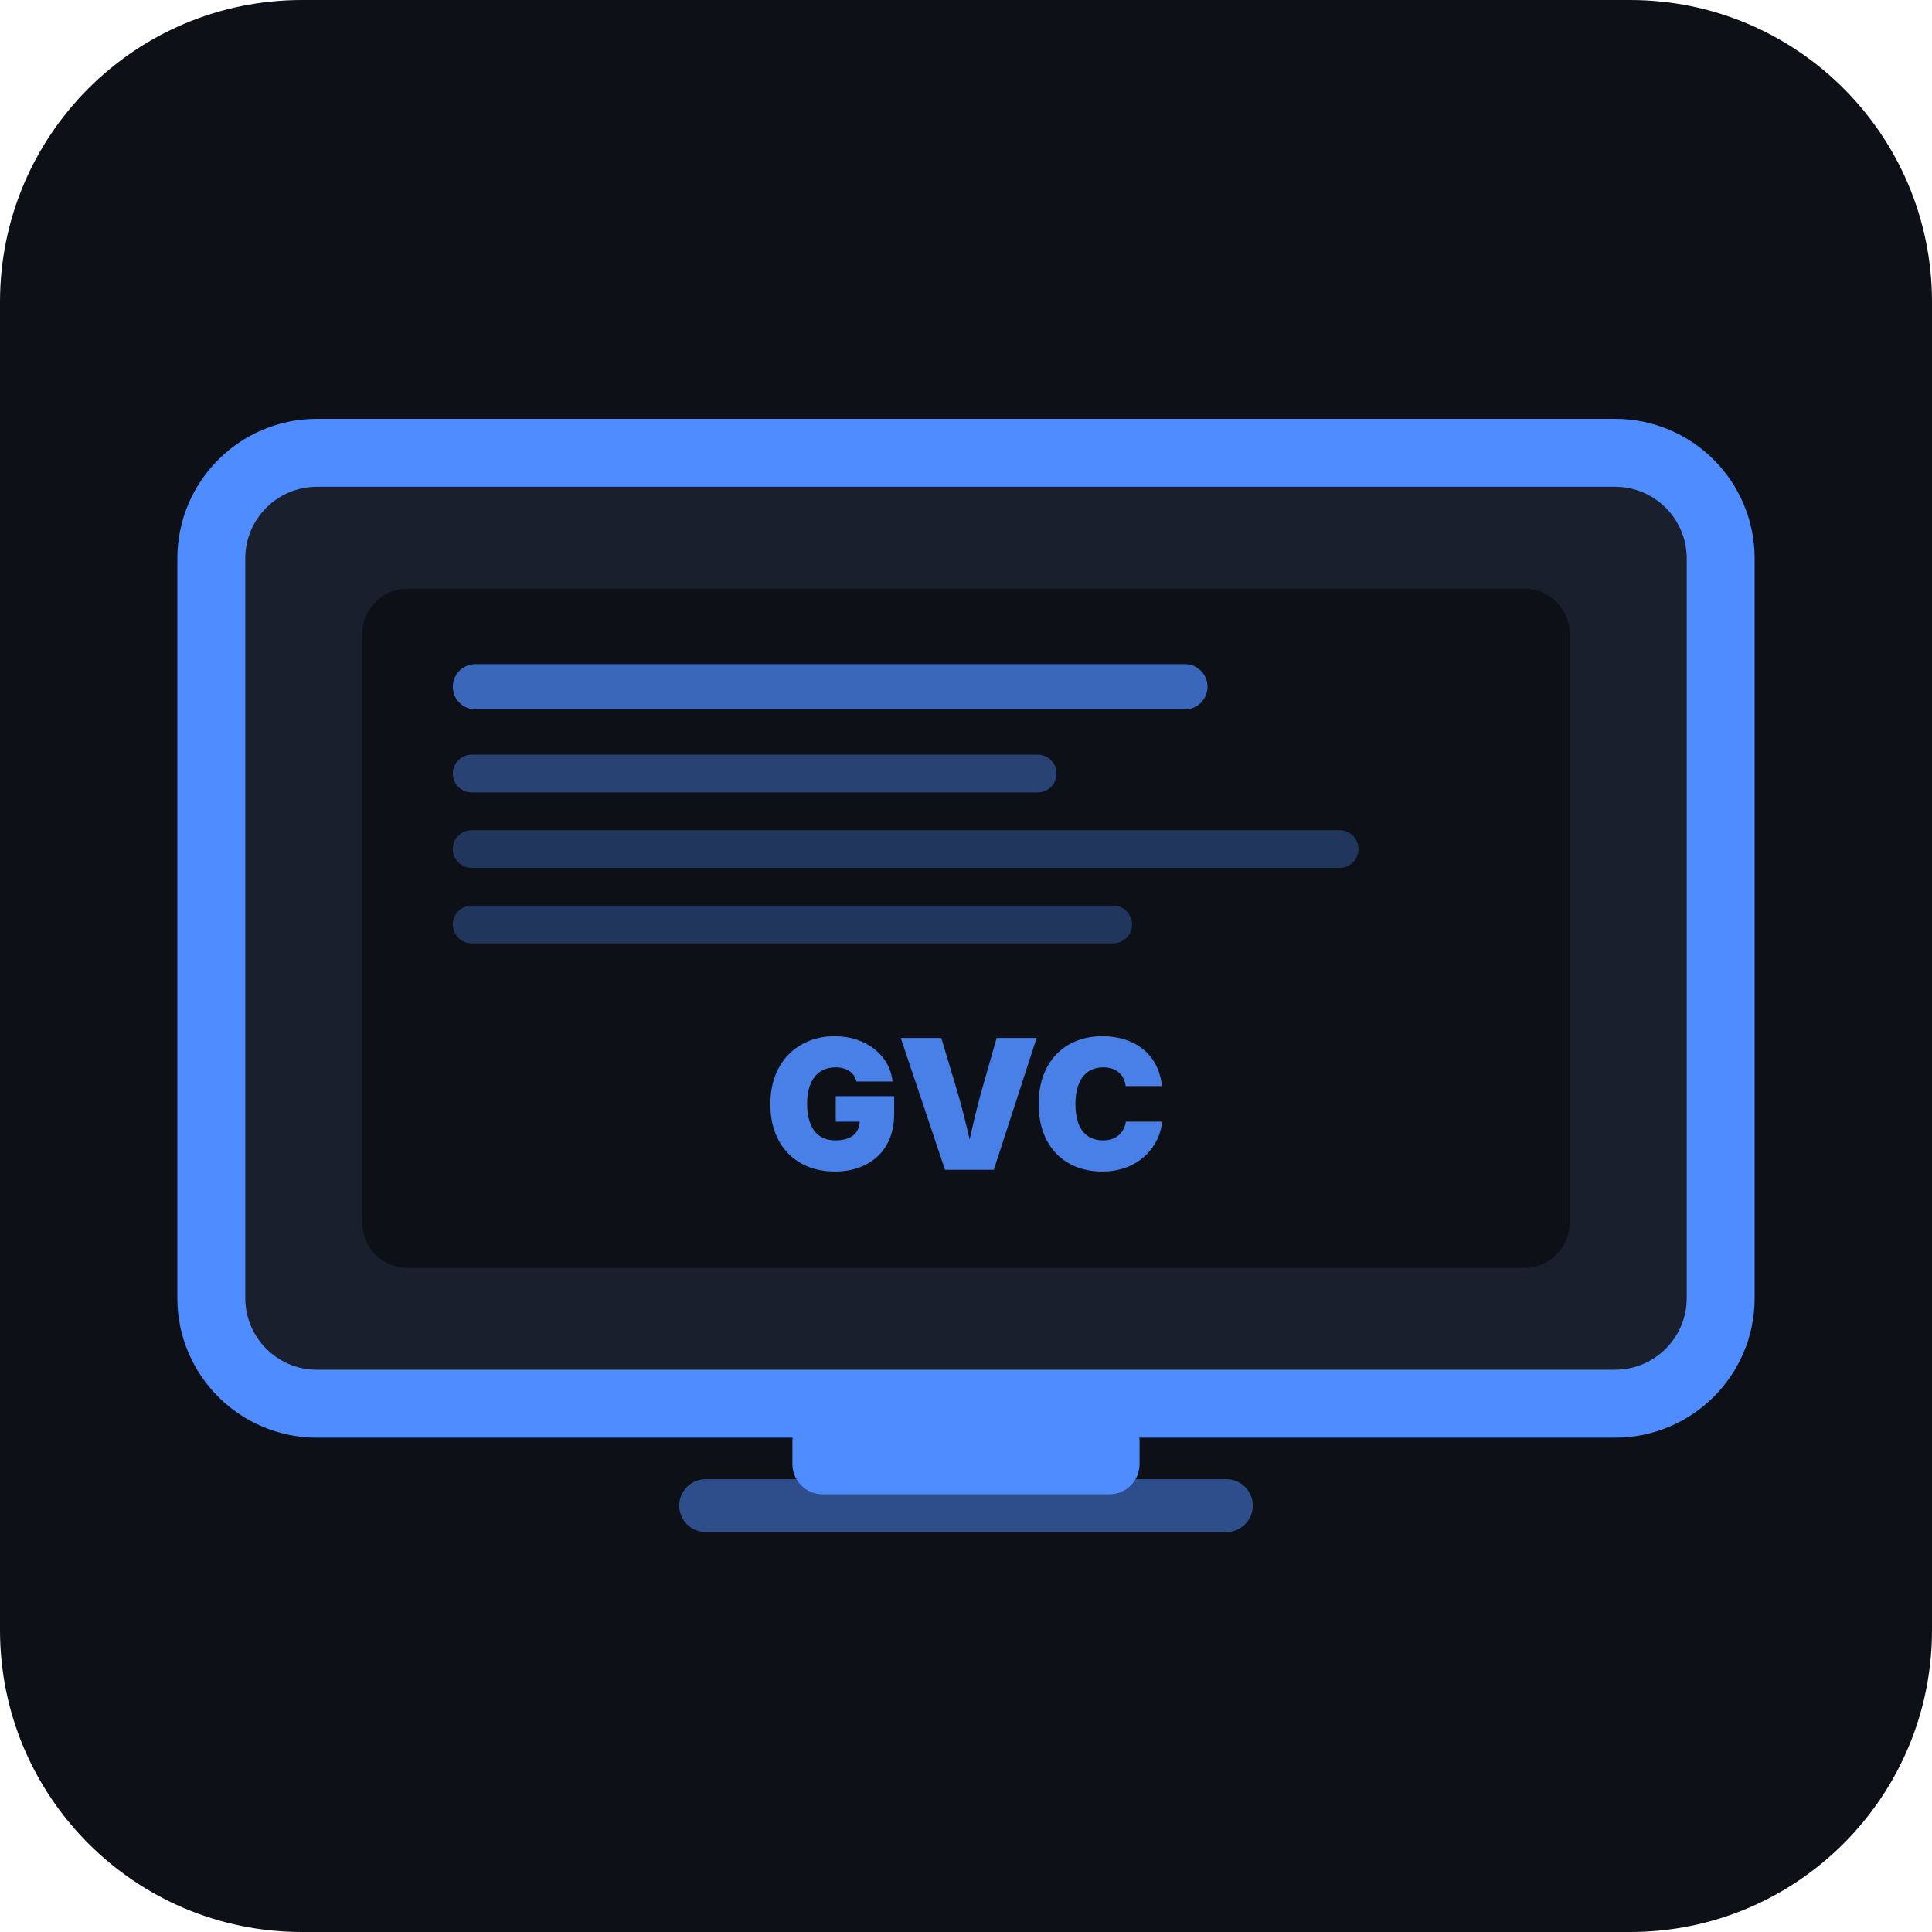
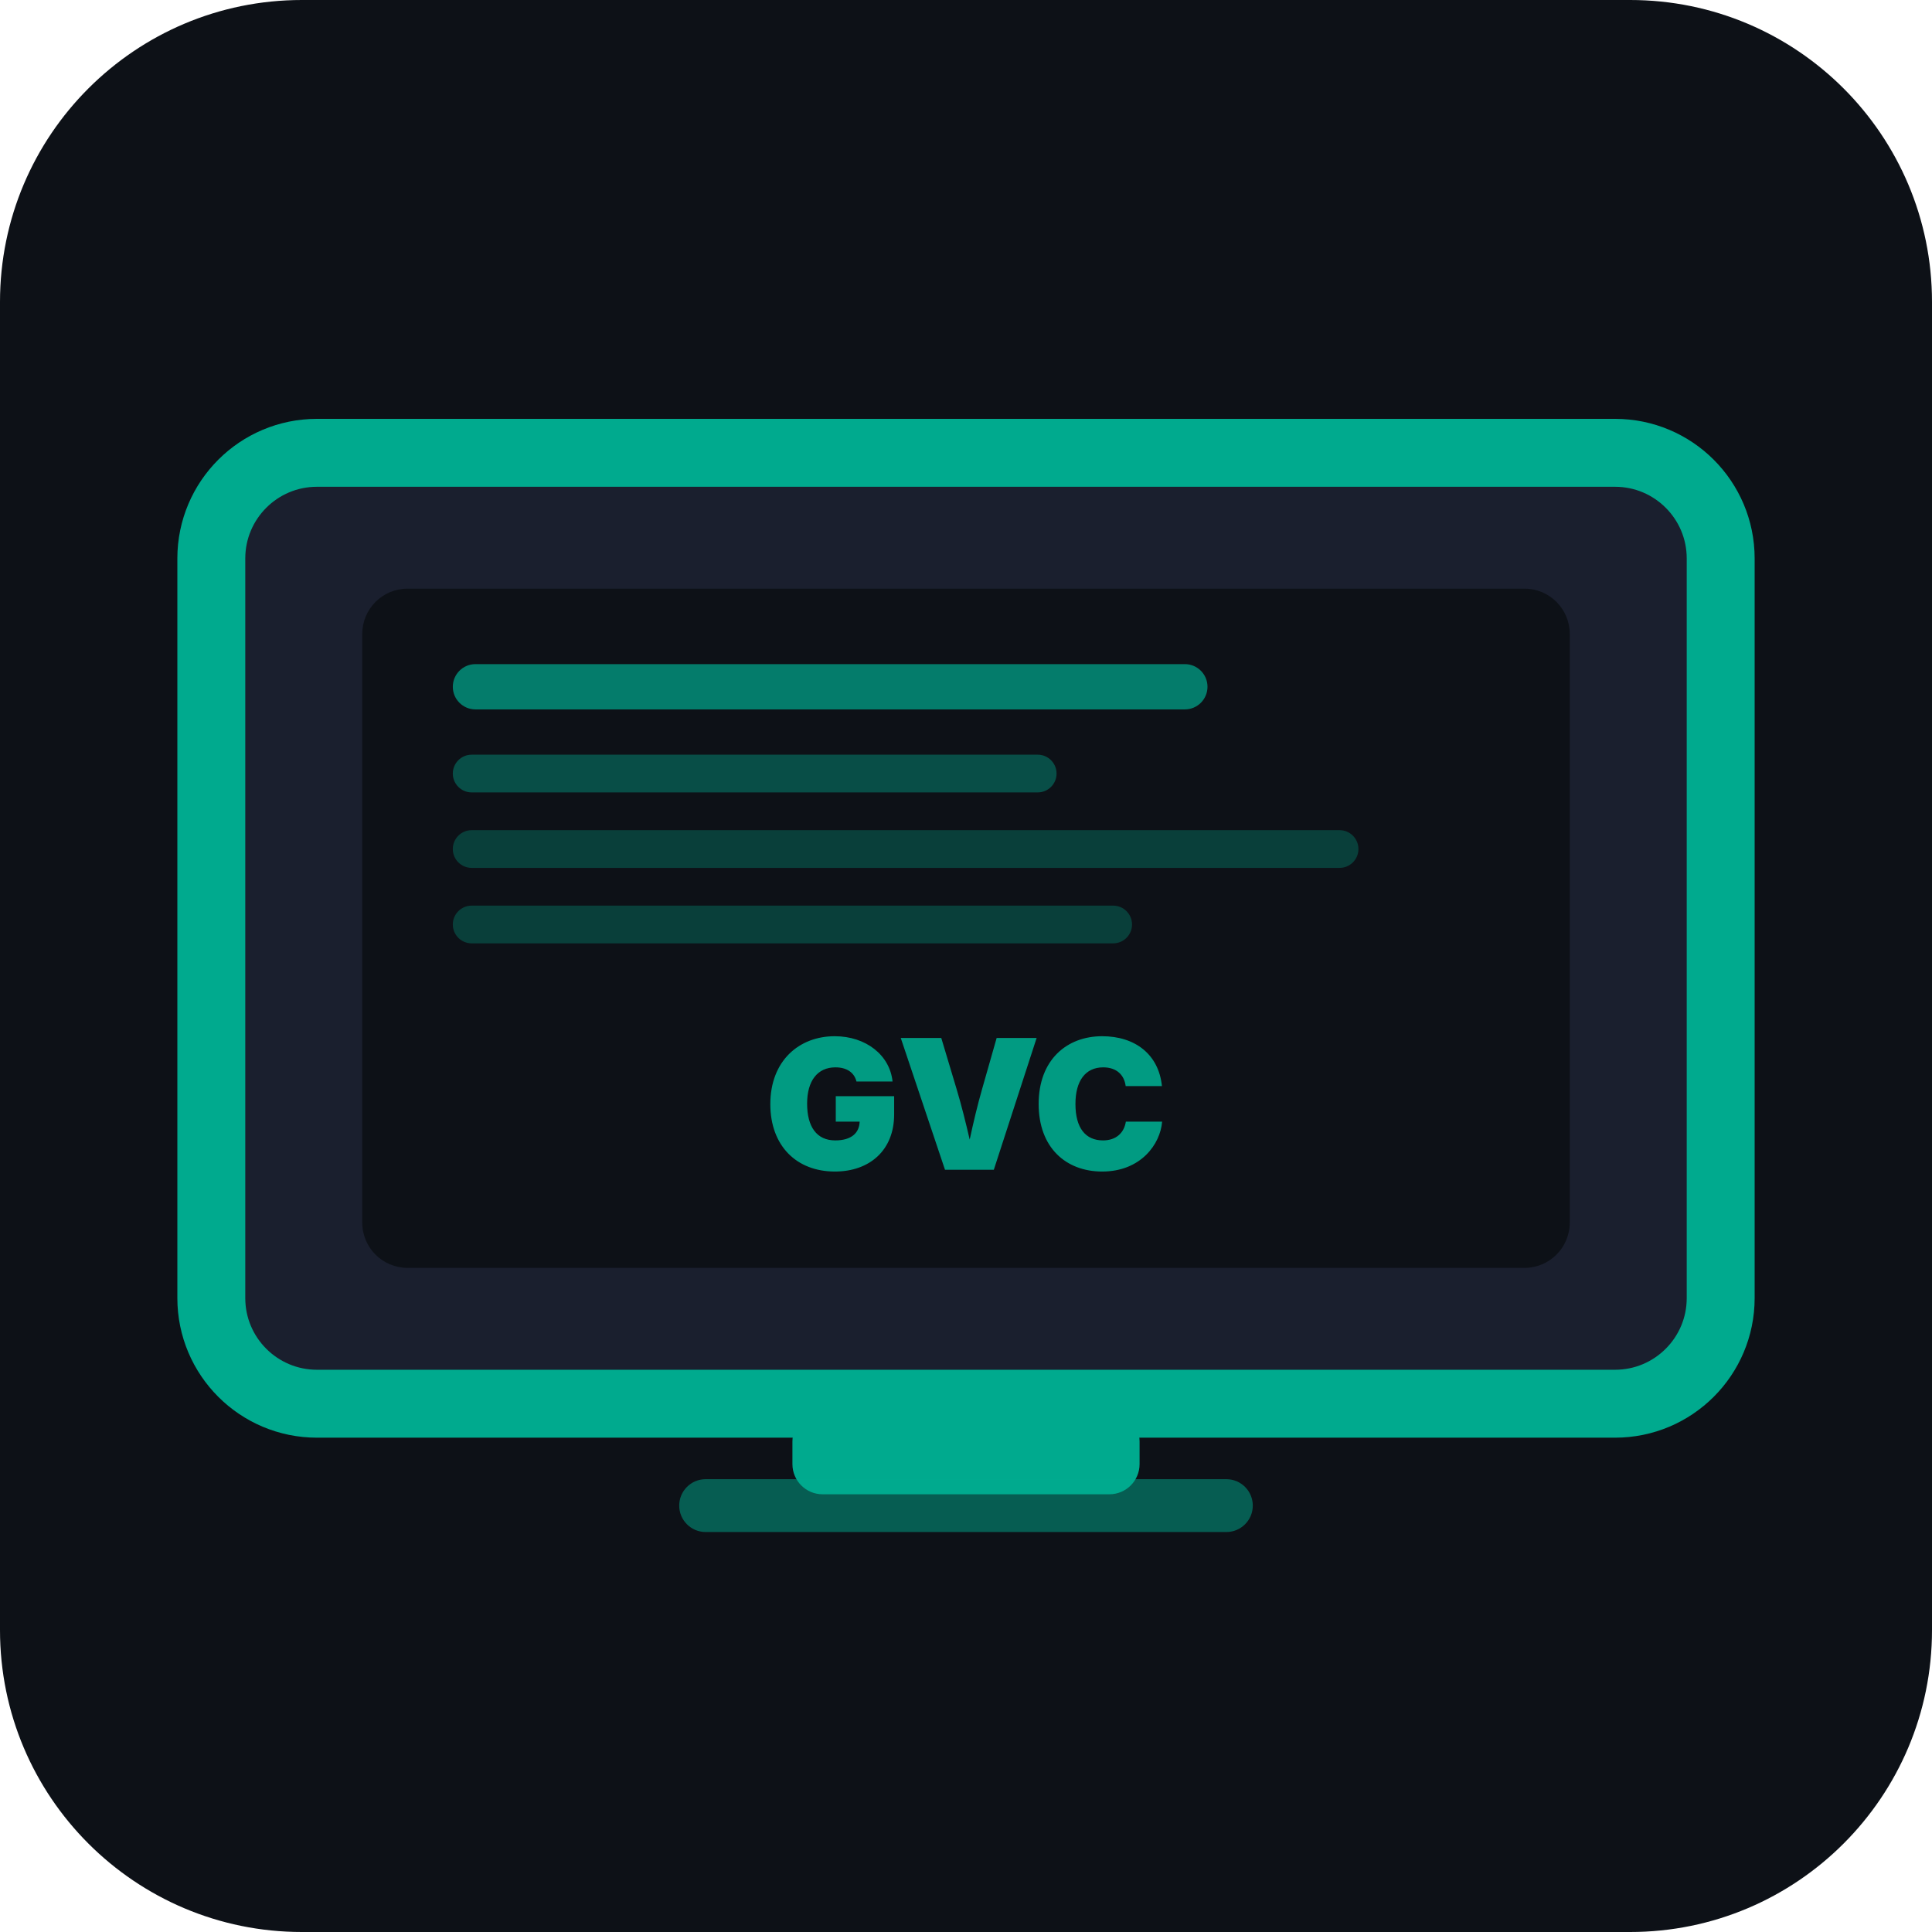
<svg xmlns="http://www.w3.org/2000/svg" viewBox="0 0 512 512">
  <rect width="512" height="512" rx="80" fill="#0d1117" />
-   <rect x="56" y="120" width="400" height="252" rx="28" fill="#1a1f2e" stroke="#4f8cff" stroke-width="18" />
+   <rect x="56" y="120" width="400" height="252" rx="28" fill="#1a1f2e" stroke="#00AA8E" stroke-width="18" />
  <rect x="96" y="156" width="320" height="180" rx="12" fill="#0d1117" />
-   <rect x="120" y="176" width="200" height="12" rx="6" fill="#4f8cff" opacity=".7" />
-   <rect x="120" y="200" width="160" height="10" rx="5" fill="#4f8cff" opacity=".4" />
-   <rect x="120" y="220" width="240" height="10" rx="5" fill="#4f8cff" opacity=".3" />
-   <rect x="120" y="240" width="180" height="10" rx="5" fill="#4f8cff" opacity=".3" />
-   <rect x="210" y="374" width="92" height="22" rx="8" fill="#4f8cff" />
-   <rect x="180" y="392" width="152" height="14" rx="7" fill="#4f8cff" opacity=".5" />
-   <text x="256" y="310" font-family="Inter,system-ui,sans-serif" font-size="48" font-weight="900" fill="#4f8cff" text-anchor="middle" opacity=".9">GVC</text>
+   <rect x="120" y="176" width="200" height="12" rx="6" fill="#00AA8E" opacity=".7" />
+   <rect x="120" y="200" width="160" height="10" rx="5" fill="#00AA8E" opacity=".4" />
+   <rect x="120" y="220" width="240" height="10" rx="5" fill="#00AA8E" opacity=".3" />
+   <rect x="120" y="240" width="180" height="10" rx="5" fill="#00AA8E" opacity=".3" />
+   <rect x="210" y="374" width="92" height="22" rx="8" fill="#00AA8E" />
+   <rect x="180" y="392" width="152" height="14" rx="7" fill="#00AA8E" opacity=".5" />
+   <text x="256" y="310" font-family="Inter,system-ui,sans-serif" font-size="48" font-weight="900" fill="#00AA8E" text-anchor="middle" opacity=".9">GVC</text>
</svg>
